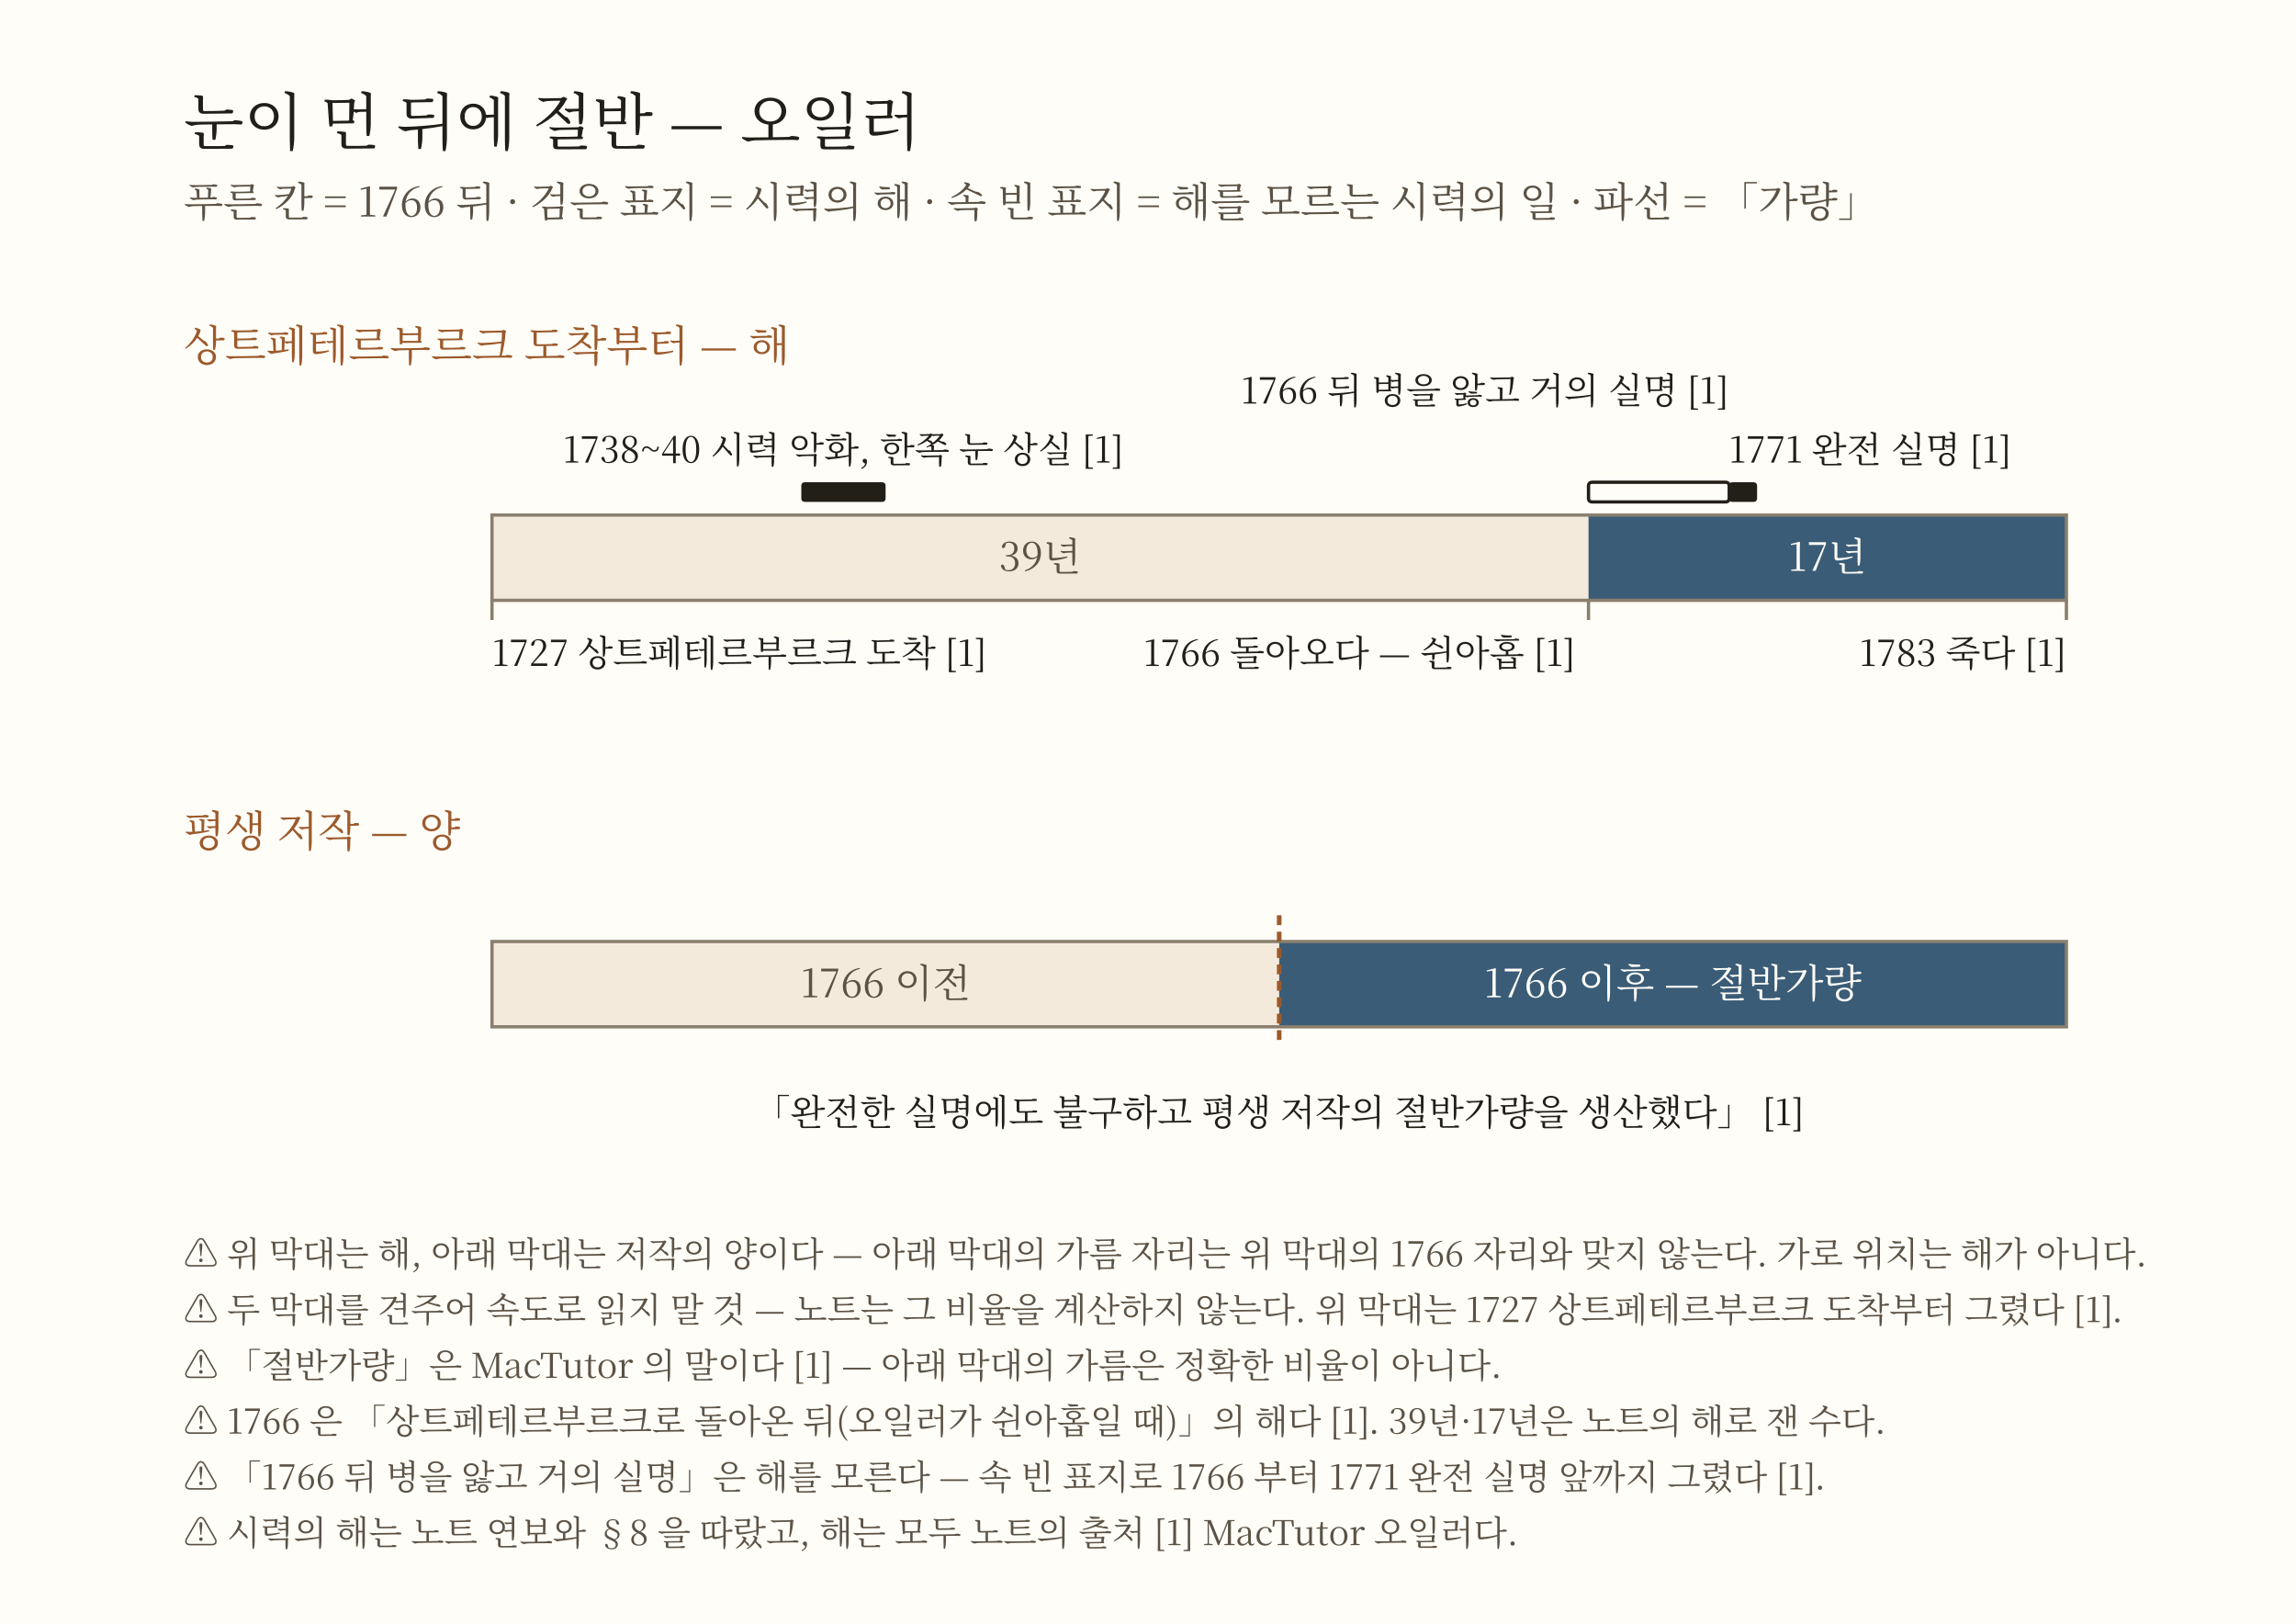
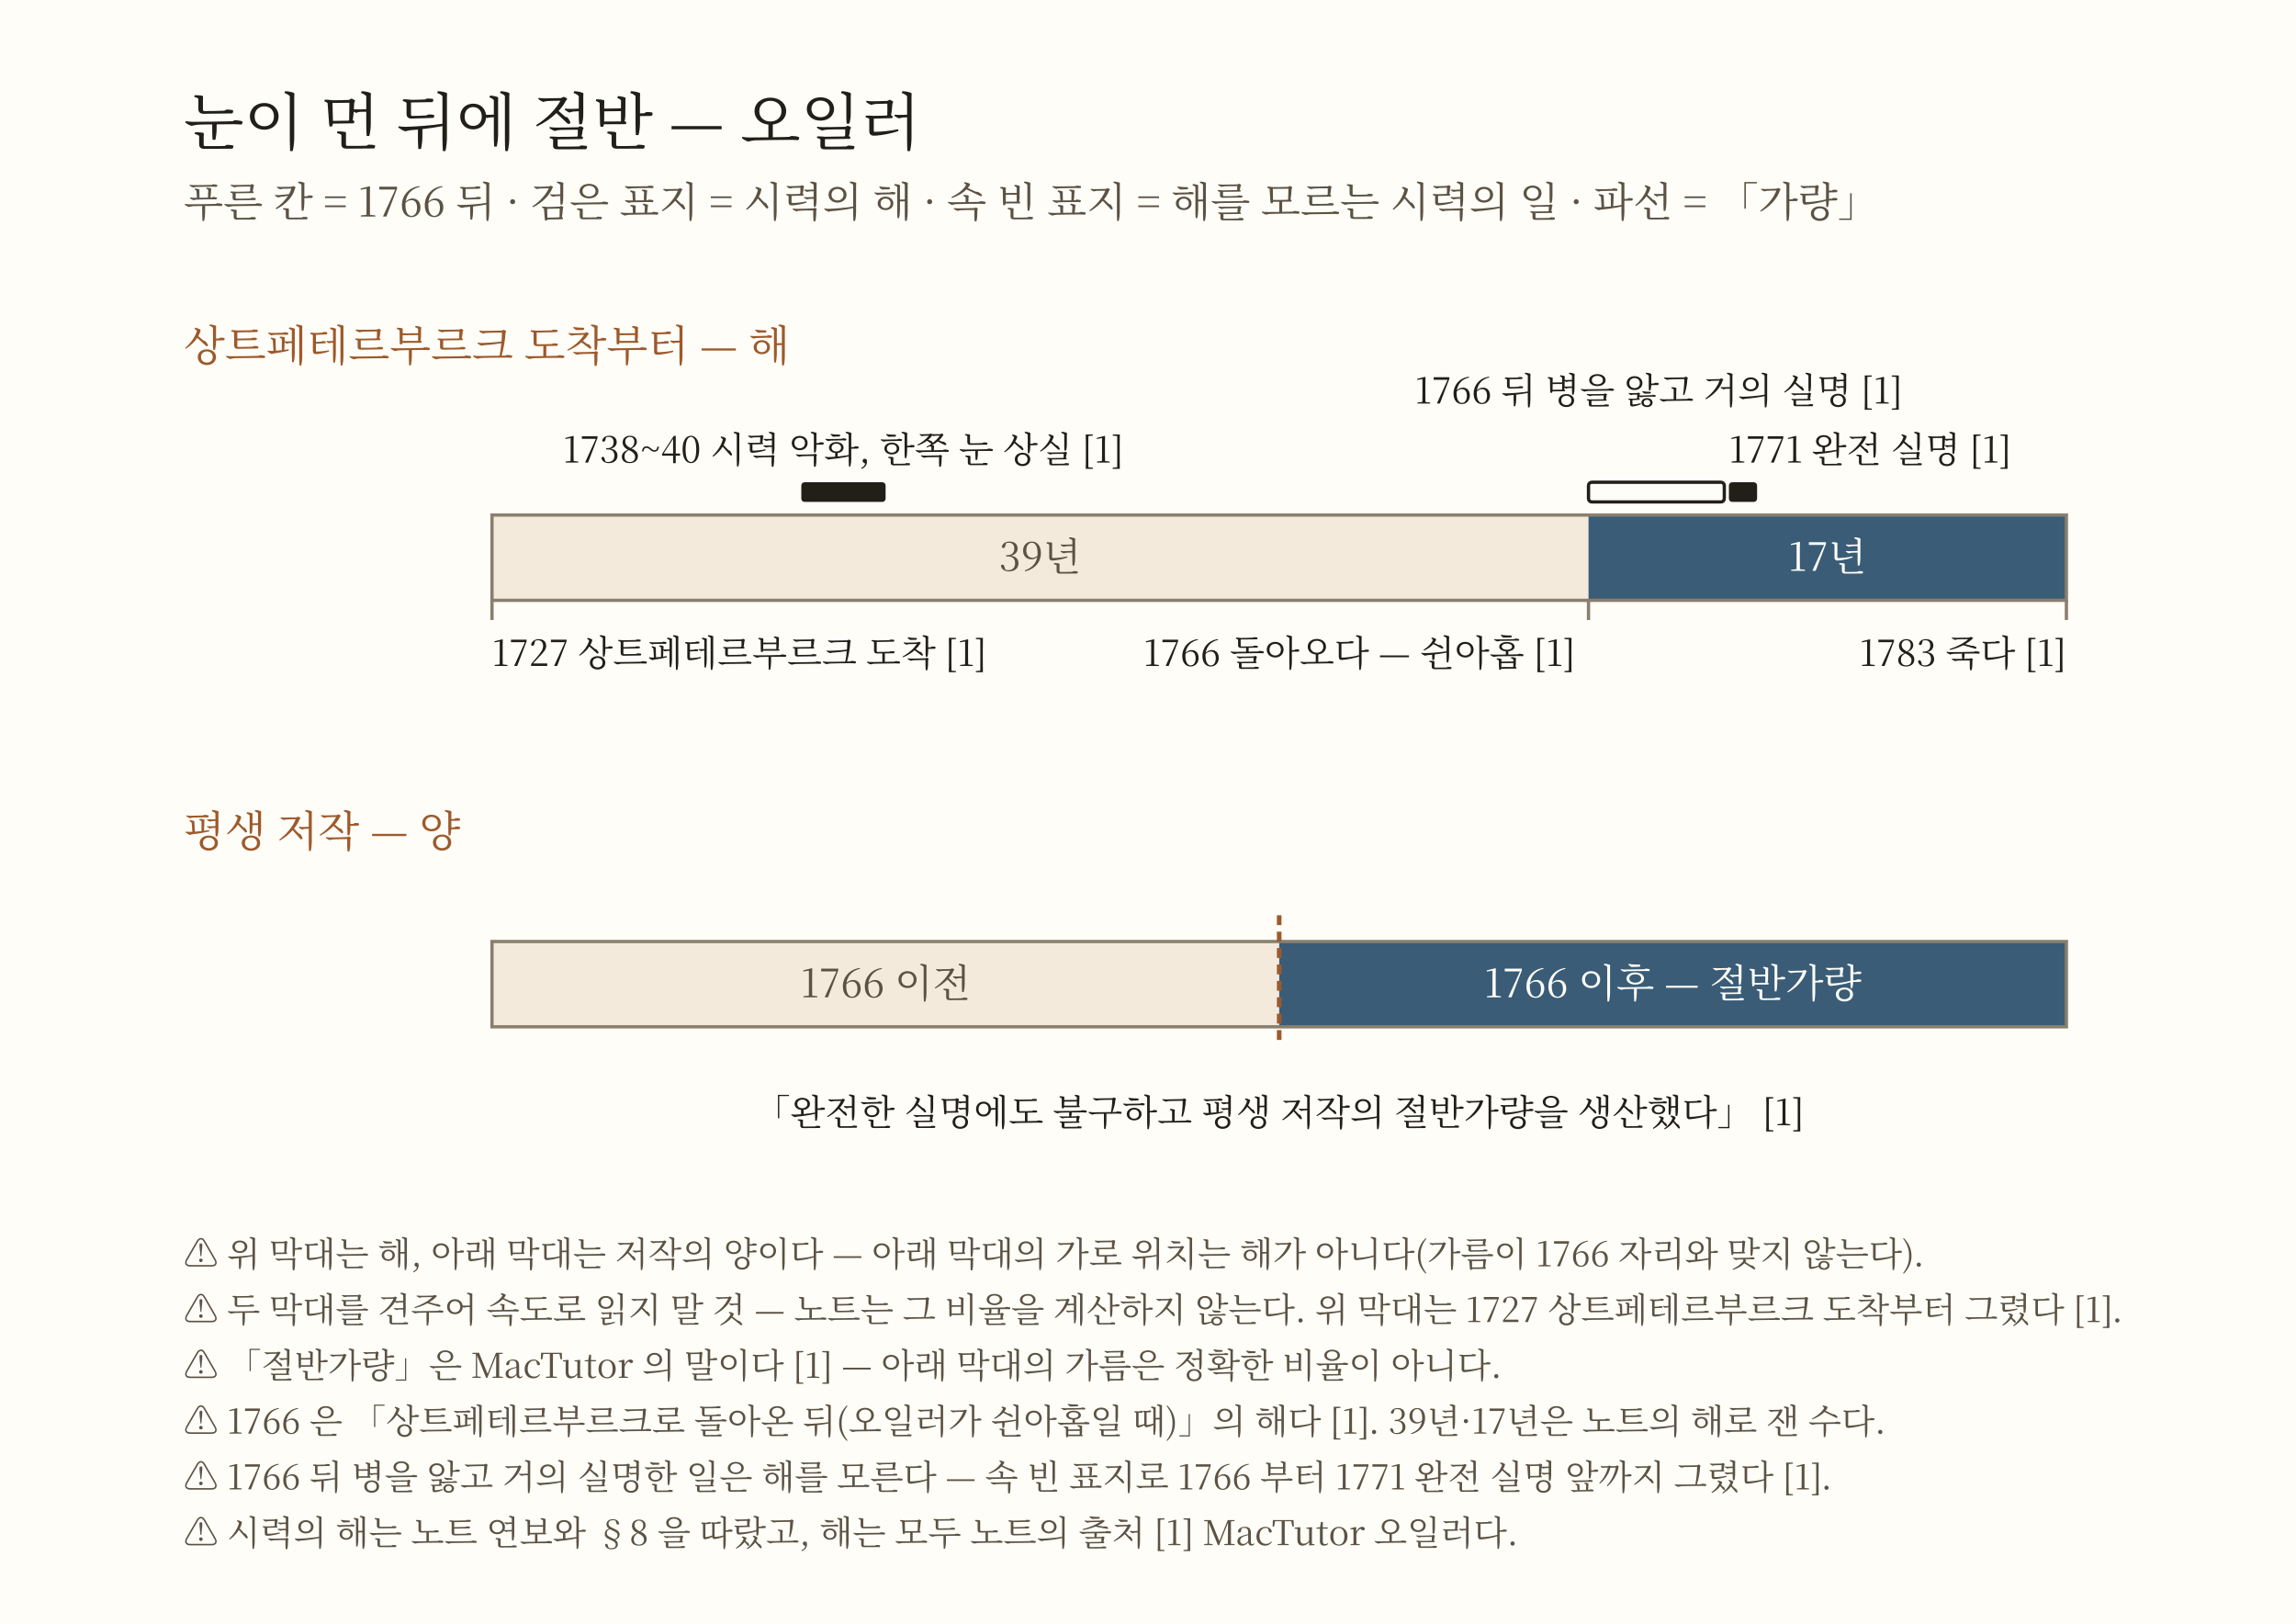
- <svg xmlns="http://www.w3.org/2000/svg" viewBox="0 0 700 495" width="700" height="495" role="img" aria-label="그림 위쪽에 「눈이 먼 뒤에 절반 — 오일러」라는 표제가 있고 그 아래에 푸른 칸은 1766 뒤, 검은 표지는 시력의 해, 속 빈 표지는 해를 모르는 시력의 일, 파선은 가량이라는 부호표가 있다. 막대가 위아래로 둘 있다. 위 막대의 제목은 상트페테르부르크 도착부터 — 해이고, 1727년부터 1783년까지를 한 줄로 그렸다. 막대는 1766년에서 갈려 왼쪽 옅은 칸에 39년, 오른쪽 푸른 칸에 17년이라고 적혀 있다. 막대 아래 왼쪽 끝에 1727 상트페테르부르크 도착, 1766 갈림 바로 왼쪽에 1766 돌아오다 — 쉰아홉, 오른쪽 끝에 1783 죽다라고 적혀 있다. 막대 위에는 표지가 셋 있다. 1738년부터 1740년에 걸친 검은 표지 위에 1738~40 시력 악화, 한쪽 눈 상실, 1766년부터 1771년 앞까지 걸친 속 빈 표지 위 두 번째 줄에 1766 뒤 병을 앓고 거의 실명, 1771년 검은 표지 오른쪽 위에 1771 완전 실명이라고 적혀 있다. 아래 막대의 제목은 평생 저작 — 양이고, 막대가 가운데에서 파선으로 둘로 갈려 왼쪽 옅은 칸에 1766 이전, 오른쪽 푸른 칸에 1766 이후 — 절반가량이라고 적혀 있다. 그 아래에 완전한 실명에도 불구하고 평생 저작의 절반가량을 생산했다는 인용이 있다. 아래에 단서가 여섯 줄 있다. 첫째, 위 막대는 해, 아래 막대는 저작의 양이라 아래 막대의 가름 자리는 위 막대의 1766 자리와 맞지 않고, 가로 위치는 해가 아니다. 둘째, 두 막대를 견주어 속도로 읽지 말 것. 노트는 그 비율을 계산하지 않으며, 위 막대는 1727 상트페테르부르크 도착부터 그렸다. 셋째, 절반가량은 MacTutor의 말이고 아래 막대의 가름은 정확한 비율이 아니다. 넷째, 1766은 상트페테르부르크로 돌아온 뒤, 오일러가 쉰아홉일 때의 해이고, 39년과 17년은 노트의 해로 잰 수다. 다섯째, 1766 뒤 병을 앓고 거의 실명한 일은 해를 몰라 속 빈 표지로 1766부터 1771 완전 실명 앞까지 그렸다. 여섯째, 시력의 해는 노트 연보와 8절을 따랐고, 해는 모두 노트의 출처 1번 MacTutor 오일러다.">
+ <svg xmlns="http://www.w3.org/2000/svg" viewBox="0 0 700 495" width="700" height="495" role="img" aria-label="그림 위쪽에 「눈이 먼 뒤에 절반 — 오일러」라는 표제가 있고 그 아래에 푸른 칸은 1766 뒤, 검은 표지는 시력의 해, 속 빈 표지는 해를 모르는 시력의 일, 파선은 가량이라는 부호표가 있다. 막대가 위아래로 둘 있다. 위 막대의 제목은 상트페테르부르크 도착부터 — 해이고, 1727년부터 1783년까지를 한 줄로 그렸다. 막대는 1766년에서 갈려 왼쪽 옅은 칸에 39년, 오른쪽 푸른 칸에 17년이라고 적혀 있다. 막대 아래 왼쪽 끝에 1727 상트페테르부르크 도착, 1766 갈림 바로 왼쪽에 1766 돌아오다 — 쉰아홉, 오른쪽 끝에 1783 죽다라고 적혀 있다. 막대 위에는 표지가 셋 있다. 1738년부터 1740년에 걸친 검은 표지 위에 1738~40 시력 악화, 한쪽 눈 상실, 1766년부터 1771년 앞까지 걸친 속 빈 표지 위 두 번째 줄 가운데에 1766 뒤 병을 앓고 거의 실명, 1771년 검은 표지 오른쪽 위에 1771 완전 실명이라고 적혀 있다. 아래 막대의 제목은 평생 저작 — 양이고, 막대가 가운데에서 파선으로 둘로 갈려 왼쪽 옅은 칸에 1766 이전, 오른쪽 푸른 칸에 1766 이후 — 절반가량이라고 적혀 있다. 그 아래에 완전한 실명에도 불구하고 평생 저작의 절반가량을 생산했다는 인용이 있다. 아래에 단서가 여섯 줄 있다. 첫째, 위 막대는 해, 아래 막대는 저작의 양이라 아래 막대의 가로 위치는 해가 아니고, 가름이 1766 자리와 맞지 않는다. 둘째, 두 막대를 견주어 속도로 읽지 말 것. 노트는 그 비율을 계산하지 않으며, 위 막대는 1727 상트페테르부르크 도착부터 그렸다. 셋째, 절반가량은 MacTutor의 말이고 아래 막대의 가름은 정확한 비율이 아니다. 넷째, 1766은 상트페테르부르크로 돌아온 뒤, 오일러가 쉰아홉일 때의 해이고, 39년과 17년은 노트의 해로 잰 수다. 다섯째, 1766 뒤 병을 앓고 거의 실명한 일은 해를 몰라 속 빈 표지로 1766부터 1771 완전 실명 앞까지 그렸다. 여섯째, 시력의 해는 노트 연보와 8절을 따랐고, 해는 모두 노트의 출처 1번 MacTutor 오일러다.">
  <style>
    text{font-family:EB Garamond, Georgia, 'Noto Serif KR', 'Noto Serif CJK KR', NanumMyeongjo, Batang, AppleMyungjo, serif;fill:#221E18;}
    .h1{font-size:19px;} .h2{font-size:12.5px;fill:#5B5245;} .h3{font-size:13px;fill:#9C5A2C;}
    .ev{font-size:11px;} .in{font-size:12px;fill:#5B5245;} .inw{font-size:12px;fill:#FFFDF7;}
    .bg{fill:#FFFDF7;}
    .life{fill:#F4EADC;}
    .late{fill:#3A5C77;}
    .frame{fill:none;stroke:#8A7F6E;stroke-width:1;}
    .eye{fill:#221E18;}
    .eyeq{fill:#FFFDF7;stroke:#221E18;stroke-width:1;}
    .tick{stroke:#8A7F6E;stroke-width:1;}
    .approx{stroke:#9C5A2C;stroke-width:1.4;stroke-dasharray:3 2;}
    .warn{font-size:10.5px;fill:#5B5245;}
  </style>
  <rect class="bg" x="0" y="0" width="700" height="495" />
  <text class="h1" x="56" y="44">눈이 먼 뒤에 절반 — 오일러</text>
  <text class="h2" x="56" y="66">푸른 칸 = 1766 뒤 · 검은 표지 = 시력의 해 · 속 빈 표지 = 해를 모르는 시력의 일 · 파선 = 「가량」</text>
  <text class="h3" x="56.0" y="110" text-anchor="start">상트페테르부르크 도착부터 — 해</text>
  <rect class="life" x="150.0" y="157" width="334.3" height="26" />
  <rect class="late" x="484.3" y="157" width="145.7" height="26" />
  <rect class="frame" x="150.0" y="157" width="480.0" height="26" />
  <text class="in" x="317.1" y="174" text-anchor="middle">39년</text>
  <text class="inw" x="557.1" y="174" text-anchor="middle">17년</text>
  <line class="tick" x1="150.0" y1="183" x2="150.0" y2="189" />
  <line class="tick" x1="484.3" y1="183" x2="484.3" y2="189" />
  <line class="tick" x1="630.0" y1="183" x2="630.0" y2="189" />
  <text class="ev" x="150.0" y="203" text-anchor="start">1727 상트페테르부르크 도착 [1]</text>
  <text class="ev" x="480.3" y="203" text-anchor="end">1766 돌아오다 — 쉰아홉 [1]</text>
  <text class="ev" x="630.0" y="203" text-anchor="end">1783 죽다 [1]</text>
  <rect class="eye" x="244.3" y="147" width="25.7" height="6" rx="1" />
  <text class="ev" x="257.1" y="141" text-anchor="middle">1738~40 시력 악화, 한쪽 눈 상실 [1]</text>
-   <rect class="eyeq" x="484.3" y="147" width="42.9" height="6" rx="1" />
-   <text class="ev" x="527.1" y="123" text-anchor="end">1766 뒤 병을 앓고 거의 실명 [1]</text>
+   <rect class="eyeq" x="484.3" y="147" width="41.4" height="6" rx="1" />
+   <text class="ev" x="505.7" y="123" text-anchor="middle">1766 뒤 병을 앓고 거의 실명 [1]</text>
  <rect class="eye" x="527.1" y="147" width="8.6" height="6" rx="1" />
  <text class="ev" x="527.1" y="141" text-anchor="start">1771 완전 실명 [1]</text>
  <text class="h3" x="56.0" y="258" text-anchor="start">평생 저작 — 양</text>
  <rect class="life" x="150.0" y="287" width="240.0" height="26" />
  <rect class="late" x="390.0" y="287" width="240.0" height="26" />
  <rect class="frame" x="150.0" y="287" width="480.0" height="26" />
  <line class="approx" x1="390.0" y1="279" x2="390.0" y2="317" />
  <text class="in" x="270.0" y="304" text-anchor="middle">1766 이전</text>
  <text class="inw" x="510.0" y="304" text-anchor="middle">1766 이후 — 절반가량</text>
  <text class="ev" x="390.0" y="343" text-anchor="middle">「완전한 실명에도 불구하고 평생 저작의 절반가량을 생산했다」 [1]</text>
-   <text class="warn" x="56" y="386">⚠ 위 막대는 해, 아래 막대는 저작의 양이다 — 아래 막대의 가름 자리는 위 막대의 1766 자리와 맞지 않는다. 가로 위치는 해가 아니다.</text>
+   <text class="warn" x="56" y="386">⚠ 위 막대는 해, 아래 막대는 저작의 양이다 — 아래 막대의 가로 위치는 해가 아니다(가름이 1766 자리와 맞지 않는다).</text>
  <text class="warn" x="56" y="403">⚠ 두 막대를 견주어 속도로 읽지 말 것 — 노트는 그 비율을 계산하지 않는다. 위 막대는 1727 상트페테르부르크 도착부터 그렸다 [1].</text>
  <text class="warn" x="56" y="420">⚠ 「절반가량」은 MacTutor 의 말이다 [1] — 아래 막대의 가름은 정확한 비율이 아니다.</text>
  <text class="warn" x="56" y="437">⚠ 1766 은 「상트페테르부르크로 돌아온 뒤(오일러가 쉰아홉일 때)」의 해다 [1]. 39년·17년은 노트의 해로 잰 수다.</text>
-   <text class="warn" x="56" y="454">⚠ 「1766 뒤 병을 앓고 거의 실명」은 해를 모른다 — 속 빈 표지로 1766 부터 1771 완전 실명 앞까지 그렸다 [1].</text>
+   <text class="warn" x="56" y="454">⚠ 1766 뒤 병을 앓고 거의 실명한 일은 해를 모른다 — 속 빈 표지로 1766 부터 1771 완전 실명 앞까지 그렸다 [1].</text>
  <text class="warn" x="56" y="471">⚠ 시력의 해는 노트 연보와 §8 을 따랐고, 해는 모두 노트의 출처 [1] MacTutor 오일러다.</text>
</svg>
